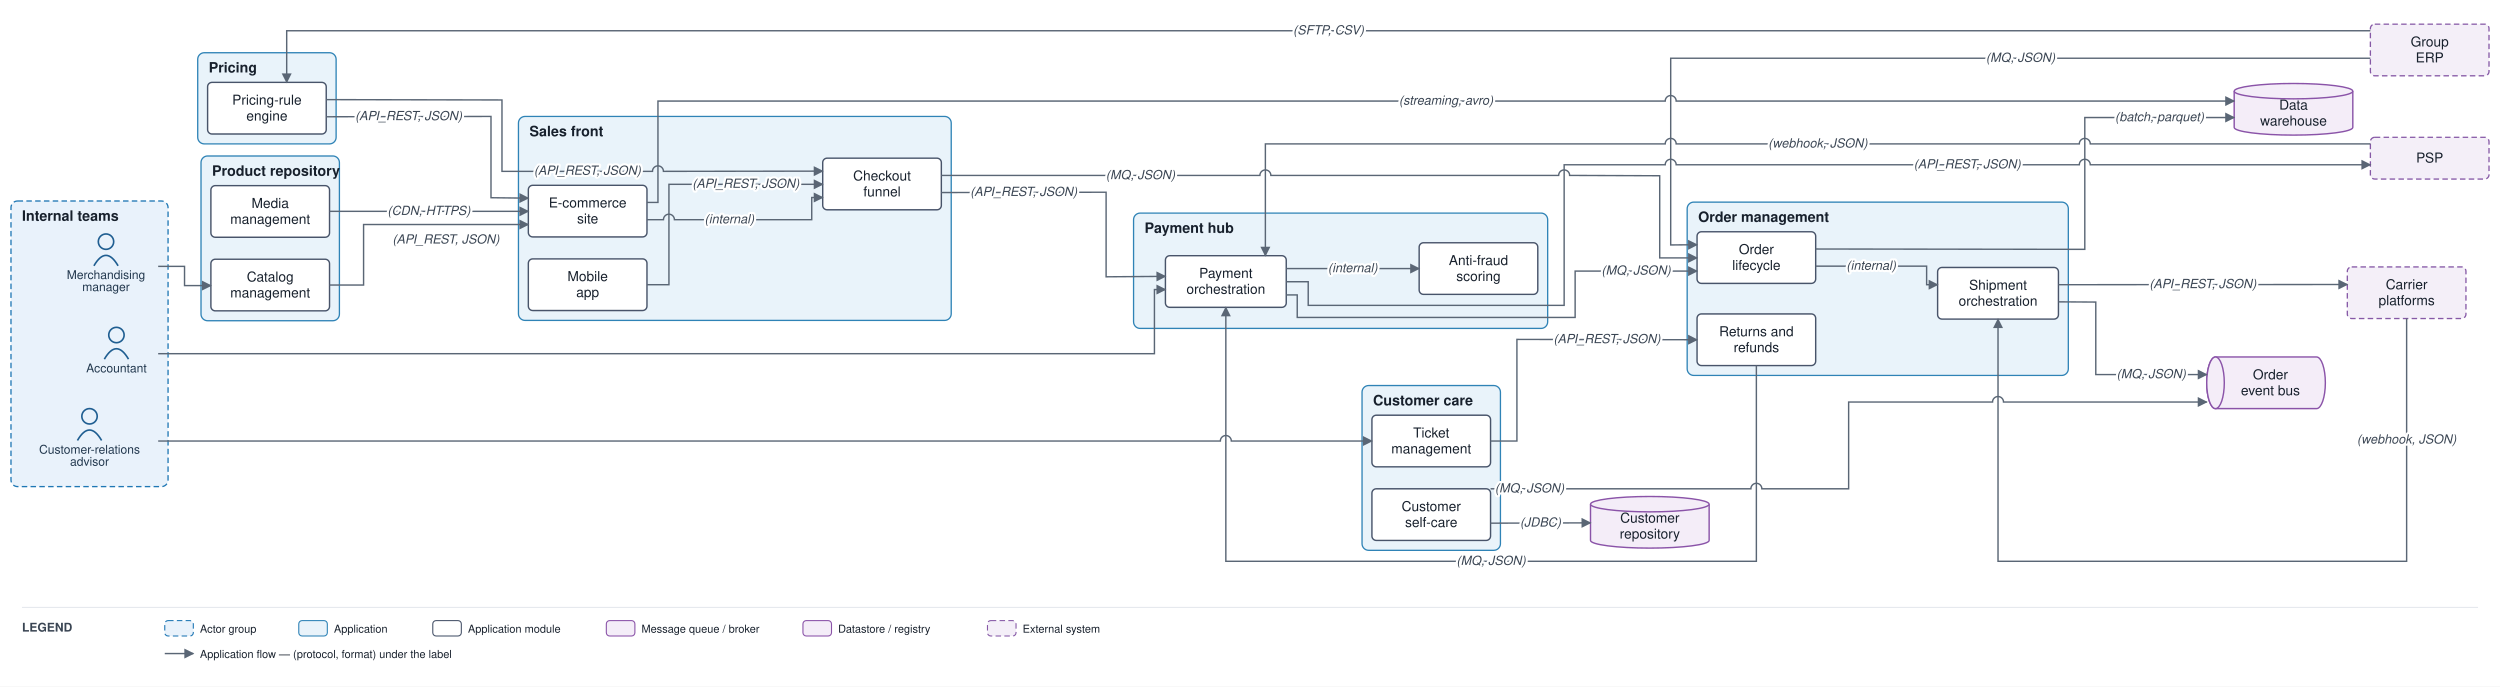
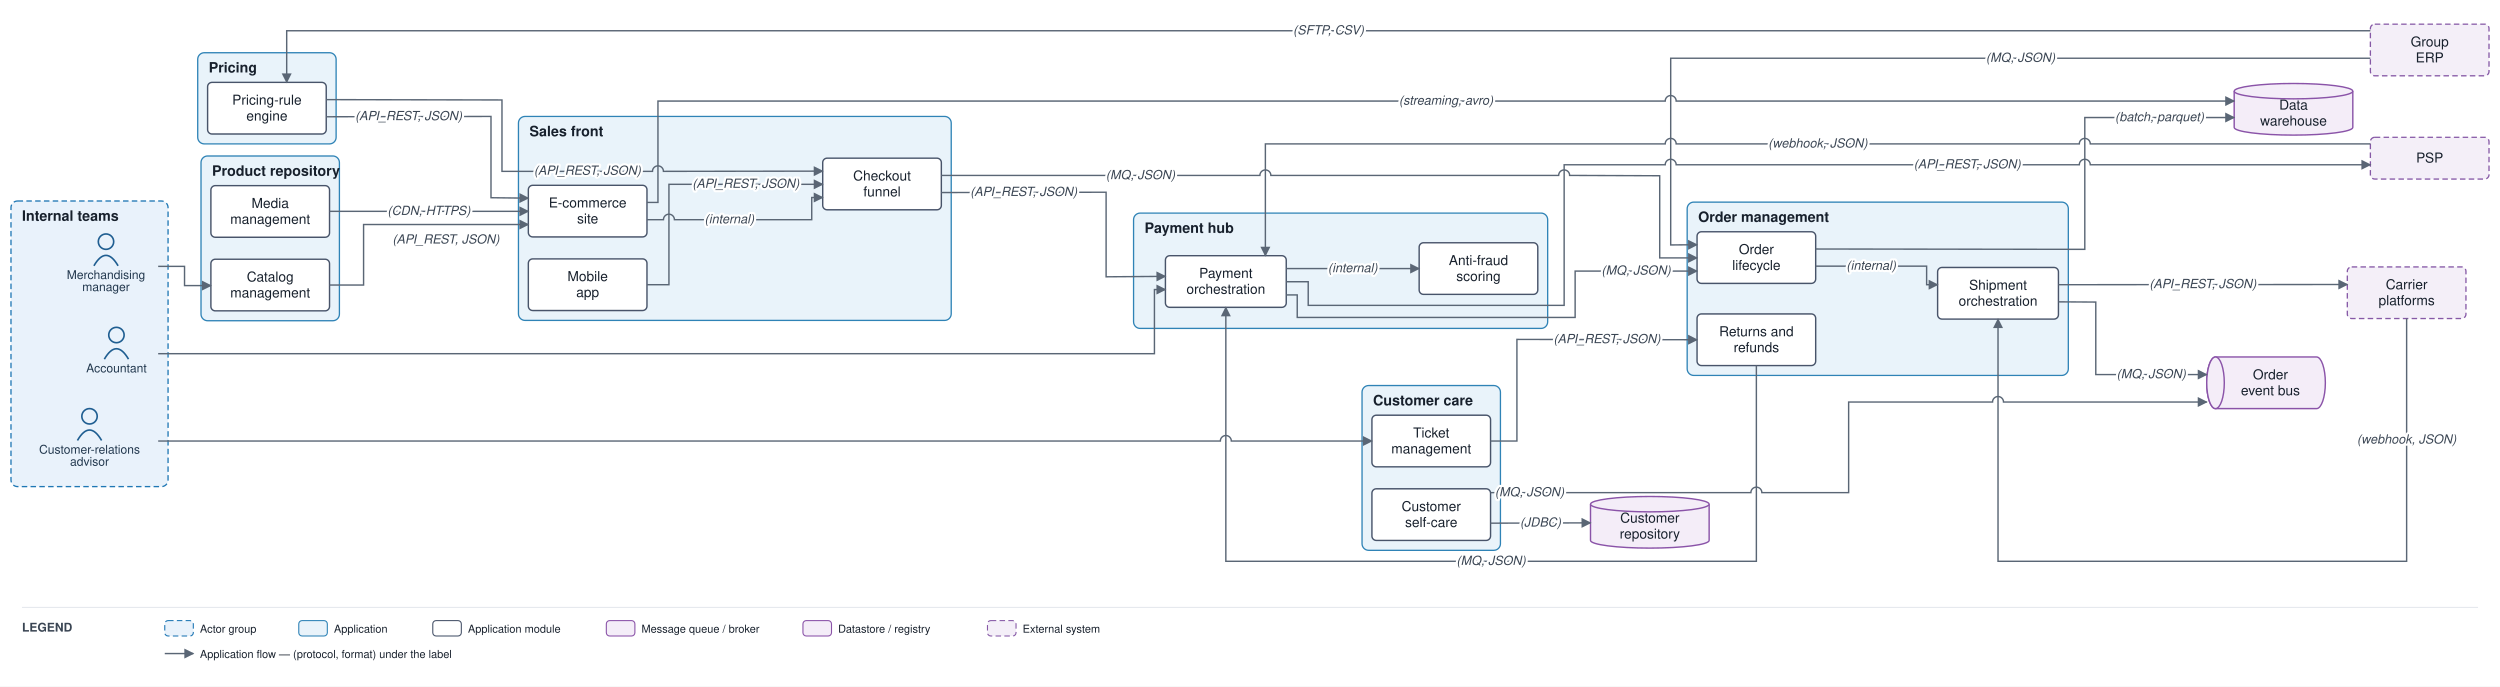
<svg xmlns="http://www.w3.org/2000/svg" viewBox="0 0 2276 625" font-family="Helvetica,Arial,sans-serif">
  <defs>
    <marker id="arr" viewBox="0 0 10 10" refX="9" refY="5" markerWidth="7" markerHeight="7" orient="auto-start-reverse">
      <path d="M0,0 L10,5 L0,10 z" fill="#5a6675" />
    </marker>
  </defs>
  <rect width="2276" height="625" fill="#ffffff" />
  <rect x="10" y="183" width="143" height="260" rx="6" fill="#e9f2fb" stroke="#1f77b4" stroke-width="1.2" stroke-dasharray="5 3" />
  <text x="20" y="201" font-size="13" font-weight="bold" fill="#17202c">Internal teams</text>
  <rect x="472" y="106" width="394" height="185.7" rx="6" fill="#e9f3fa" stroke="#2f83b6" stroke-width="1.2" />
  <text x="482" y="124" font-size="13" font-weight="bold" fill="#17202c">Sales front</text>
  <rect x="1536" y="184" width="347" height="157.8" rx="6" fill="#e9f3fa" stroke="#2f83b6" stroke-width="1.2" />
  <text x="1546" y="202" font-size="13" font-weight="bold" fill="#17202c">Order management</text>
  <rect x="183" y="142" width="126" height="150" rx="6" fill="#e9f3fa" stroke="#2f83b6" stroke-width="1.2" />
  <text x="193" y="160" font-size="13" font-weight="bold" fill="#17202c">Product repository</text>
  <rect x="180" y="48" width="126" height="83" rx="6" fill="#e9f3fa" stroke="#2f83b6" stroke-width="1.2" />
  <text x="190" y="66" font-size="13" font-weight="bold" fill="#17202c">Pricing</text>
  <rect x="1032" y="194" width="377" height="105" rx="6" fill="#e9f3fa" stroke="#2f83b6" stroke-width="1.2" />
  <text x="1042" y="212" font-size="13" font-weight="bold" fill="#17202c">Payment hub</text>
  <rect x="1240" y="351" width="126" height="150" rx="6" fill="#e9f3fa" stroke="#2f83b6" stroke-width="1.2" />
  <text x="1250" y="369" font-size="13" font-weight="bold" fill="#17202c">Customer care</text>
  <circle cx="96.5" cy="220" r="7" fill="none" stroke="#1f5e91" stroke-width="1.5" />
  <path d="M 85.5 242 q 11 -19 22 0" fill="none" stroke="#1f5e91" stroke-width="1.5" />
  <text x="96.5" y="254" font-size="11" text-anchor="middle" fill="#20364c">Merchandising</text>
  <text x="96.5" y="265" font-size="11" text-anchor="middle" fill="#20364c">manager</text>
  <circle cx="81.5" cy="379" r="7" fill="none" stroke="#1f5e91" stroke-width="1.5" />
  <path d="M 70.5 401 q 11 -19 22 0" fill="none" stroke="#1f5e91" stroke-width="1.5" />
  <text x="81.5" y="413" font-size="11" text-anchor="middle" fill="#20364c">Customer-relations</text>
  <text x="81.5" y="424" font-size="11" text-anchor="middle" fill="#20364c">advisor</text>
  <circle cx="106" cy="305" r="7" fill="none" stroke="#1f5e91" stroke-width="1.5" />
  <path d="M 95 327 q 11 -19 22 0" fill="none" stroke="#1f5e91" stroke-width="1.5" />
  <text x="106" y="339" font-size="11" text-anchor="middle" fill="#20364c">Accountant</text>
  <rect x="481" y="168.7" width="108" height="47" rx="4" fill="#ffffff" stroke="#48546a" stroke-width="1.3" />
  <text x="535" y="188.9" font-size="12.5" text-anchor="middle" fill="#17202c">E-commerce</text>
  <text x="535" y="203.4" font-size="12.5" text-anchor="middle" fill="#17202c">site</text>
  <rect x="481" y="235.7" width="108" height="47" rx="4" fill="#ffffff" stroke="#48546a" stroke-width="1.3" />
  <text x="535" y="255.9" font-size="12.5" text-anchor="middle" fill="#17202c">Mobile</text>
  <text x="535" y="270.4" font-size="12.5" text-anchor="middle" fill="#17202c">app</text>
  <rect x="749" y="144" width="108" height="47" rx="4" fill="#ffffff" stroke="#48546a" stroke-width="1.3" />
  <text x="803" y="164.3" font-size="12.5" text-anchor="middle" fill="#17202c">Checkout</text>
  <text x="803" y="178.8" font-size="12.5" text-anchor="middle" fill="#17202c">funnel</text>
  <rect x="1545" y="211" width="108" height="47" rx="4" fill="#ffffff" stroke="#48546a" stroke-width="1.3" />
  <text x="1599" y="231.3" font-size="12.5" text-anchor="middle" fill="#17202c">Order</text>
  <text x="1599" y="245.8" font-size="12.5" text-anchor="middle" fill="#17202c">lifecycle</text>
  <rect x="1764" y="243.5" width="110" height="47" rx="4" fill="#ffffff" stroke="#48546a" stroke-width="1.3" />
  <text x="1819" y="263.8" font-size="12.5" text-anchor="middle" fill="#17202c">Shipment</text>
  <text x="1819" y="278.3" font-size="12.5" text-anchor="middle" fill="#17202c">orchestration</text>
  <rect x="1545" y="285.8" width="108" height="47" rx="4" fill="#ffffff" stroke="#48546a" stroke-width="1.3" />
  <text x="1599" y="306.1" font-size="12.5" text-anchor="middle" fill="#17202c">Returns and</text>
  <text x="1599" y="320.6" font-size="12.5" text-anchor="middle" fill="#17202c">refunds</text>
  <rect x="192" y="236" width="108" height="47" rx="4" fill="#ffffff" stroke="#48546a" stroke-width="1.3" />
  <text x="246" y="256.3" font-size="12.5" text-anchor="middle" fill="#17202c">Catalog</text>
  <text x="246" y="270.8" font-size="12.5" text-anchor="middle" fill="#17202c">management</text>
  <rect x="192" y="169" width="108" height="47" rx="4" fill="#ffffff" stroke="#48546a" stroke-width="1.3" />
  <text x="246" y="189.3" font-size="12.5" text-anchor="middle" fill="#17202c">Media</text>
  <text x="246" y="203.8" font-size="12.5" text-anchor="middle" fill="#17202c">management</text>
  <rect x="189" y="75" width="108" height="47" rx="4" fill="#ffffff" stroke="#48546a" stroke-width="1.3" />
  <text x="243" y="95.3" font-size="12.5" text-anchor="middle" fill="#17202c">Pricing-rule</text>
  <text x="243" y="109.8" font-size="12.5" text-anchor="middle" fill="#17202c">engine</text>
  <rect x="1061" y="232.8" width="110" height="47" rx="4" fill="#ffffff" stroke="#48546a" stroke-width="1.3" />
  <text x="1116" y="253" font-size="12.5" text-anchor="middle" fill="#17202c">Payment</text>
  <text x="1116" y="267.5" font-size="12.5" text-anchor="middle" fill="#17202c">orchestration</text>
  <rect x="1292" y="221" width="108" height="47" rx="4" fill="#ffffff" stroke="#48546a" stroke-width="1.3" />
  <text x="1346" y="241.3" font-size="12.5" text-anchor="middle" fill="#17202c">Anti-fraud</text>
  <text x="1346" y="255.8" font-size="12.5" text-anchor="middle" fill="#17202c">scoring</text>
  <rect x="1249" y="378" width="108" height="47" rx="4" fill="#ffffff" stroke="#48546a" stroke-width="1.3" />
  <text x="1303" y="398.3" font-size="12.5" text-anchor="middle" fill="#17202c">Ticket</text>
  <text x="1303" y="412.8" font-size="12.5" text-anchor="middle" fill="#17202c">management</text>
  <rect x="1249" y="445" width="108" height="47" rx="4" fill="#ffffff" stroke="#48546a" stroke-width="1.3" />
  <text x="1303" y="465.3" font-size="12.5" text-anchor="middle" fill="#17202c">Customer</text>
  <text x="1303" y="479.8" font-size="12.5" text-anchor="middle" fill="#17202c">self-care</text>
  <path d="M 2017 325 h 92 a 8 23.5 0 0 1 0 47 h -92 a 8 23.5 0 0 1 0 -47" fill="#f4edf8" stroke="#8a53a8" stroke-width="1.3" />
  <ellipse cx="2017" cy="348.5" rx="8" ry="23.5" fill="#f4edf8" stroke="#8a53a8" stroke-width="1.3" />
  <text x="2067" y="345.3" font-size="12.5" text-anchor="middle" fill="#17202c">Order</text>
  <text x="2067" y="359.8" font-size="12.5" text-anchor="middle" fill="#17202c">event bus</text>
  <path d="M 2034 83 v 33 a 54 7 0 0 0 108 0 v -33" fill="#f4edf8" stroke="#8a53a8" stroke-width="1.3" />
  <ellipse cx="2088" cy="83" rx="54" ry="7" fill="#f4edf8" stroke="#8a53a8" stroke-width="1.3" />
  <text x="2088" y="99.8" font-size="12.5" text-anchor="middle" fill="#17202c">Data</text>
  <text x="2088" y="114.3" font-size="12.5" text-anchor="middle" fill="#17202c">warehouse</text>
  <path d="M 1448 459 v 33 a 54 7 0 0 0 108 0 v -33" fill="#f4edf8" stroke="#8a53a8" stroke-width="1.3" />
  <ellipse cx="1502" cy="459" rx="54" ry="7" fill="#f4edf8" stroke="#8a53a8" stroke-width="1.3" />
  <text x="1502" y="475.8" font-size="12.5" text-anchor="middle" fill="#17202c">Customer</text>
  <text x="1502" y="490.3" font-size="12.5" text-anchor="middle" fill="#17202c">repository</text>
  <rect x="2158" y="125" width="108" height="38" rx="4" fill="#f4eff8" stroke="#8659a6" stroke-width="1.2" stroke-dasharray="5 3" />
  <text x="2212" y="148" font-size="12.5" text-anchor="middle" fill="#17202c">PSP</text>
  <rect x="2137" y="243" width="108" height="47" rx="4" fill="#f4eff8" stroke="#8659a6" stroke-width="1.2" stroke-dasharray="5 3" />
  <text x="2191" y="263.3" font-size="12.5" text-anchor="middle" fill="#17202c">Carrier</text>
  <text x="2191" y="277.8" font-size="12.5" text-anchor="middle" fill="#17202c">platforms</text>
  <rect x="2158" y="22" width="108" height="47" rx="4" fill="#f4eff8" stroke="#8659a6" stroke-width="1.2" stroke-dasharray="5 3" />
  <text x="2212" y="42.3" font-size="12.5" text-anchor="middle" fill="#17202c">Group</text>
  <text x="2212" y="56.8" font-size="12.5" text-anchor="middle" fill="#17202c">ERP</text>
  <path d="M 144 242.5 L 168 242.5 L 168 260 L 192 260" fill="none" stroke="#5a6675" stroke-width="1.3" marker-end="url(#arr)" />
  <path d="M 300 259.5 L 331 259.5 L 331 204.4 L 481 204.4" fill="none" stroke="#5a6675" stroke-width="1.3" marker-end="url(#arr)" />
  <path d="M 300 192.4 L 481 192.4" fill="none" stroke="#5a6675" stroke-width="1.3" marker-end="url(#arr)" />
  <path d="M 297 106.3 L 447 106 L 447 180 L 481 180.4" fill="none" stroke="#5a6675" stroke-width="1.3" marker-end="url(#arr)" />
  <path d="M 297 90.7 L 457 91 L 457 156 L 594 156 A 5 5 0 0 1 604 156 L 749 155.8" fill="none" stroke="#5a6675" stroke-width="1.3" marker-end="url(#arr)" />
  <path d="M 2158 28 L 261 28 L 261 75" fill="none" stroke="#5a6675" stroke-width="1.3" marker-end="url(#arr)" />
  <path d="M 589 200 L 604 200 A 5 5 0 0 1 614 200 L 739 200 L 739 179.8 L 749 179.8" fill="none" stroke="#5a6675" stroke-width="1.3" marker-end="url(#arr)" />
  <path d="M 589 259.2 L 609 259.2 L 609 167.8 L 749 167.8" fill="none" stroke="#5a6675" stroke-width="1.3" marker-end="url(#arr)" />
  <path d="M 857 159.7 L 1147 159.7 A 5 5 0 0 1 1157 159.7 L 1419 159.7 A 5 5 0 0 1 1429 159.7 L 1511 160 L 1511 234.8 L 1545 234.8" fill="none" stroke="#5a6675" stroke-width="1.3" marker-end="url(#arr)" />
  <path d="M 857 175.3 L 1007 175 L 1007 252 L 1061 251.6" fill="none" stroke="#5a6675" stroke-width="1.3" marker-end="url(#arr)" />
  <path d="M 1171 244.5 L 1292 244.5" fill="none" stroke="#5a6675" stroke-width="1.3" marker-end="url(#arr)" />
  <path d="M 1171 256.5 L 1191 256.5 L 1191 278 L 1424 278 L 1424 150 L 1516 150 A 5 5 0 0 1 1526 150 L 1893 150 A 5 5 0 0 1 1903 150 L 2158 150" fill="none" stroke="#5a6675" stroke-width="1.3" marker-end="url(#arr)" />
  <path d="M 2158 131 L 1903 131 A 5 5 0 0 0 1893 131 L 1526 131 A 5 5 0 0 0 1516 131 L 1152 131 L 1152 232.8" fill="none" stroke="#5a6675" stroke-width="1.3" marker-end="url(#arr)" />
  <path d="M 1171 268.5 L 1181 268.5 L 1181 289 L 1434 289 L 1434 246.8 L 1545 246.8" fill="none" stroke="#5a6675" stroke-width="1.3" marker-end="url(#arr)" />
  <path d="M 1653 242.3 L 1754 242.3 L 1754 259.2 L 1764 259.2" fill="none" stroke="#5a6675" stroke-width="1.3" marker-end="url(#arr)" />
  <path d="M 1874 259.2 L 2137 259" fill="none" stroke="#5a6675" stroke-width="1.3" marker-end="url(#arr)" />
  <path d="M 2191 290 L 2191 511 L 1819 511 L 1819 290.5" fill="none" stroke="#5a6675" stroke-width="1.3" marker-end="url(#arr)" />
  <path d="M 1874 274.8 L 1908 275 L 1908 341 L 2009 341" fill="none" stroke="#5a6675" stroke-width="1.3" marker-end="url(#arr)" />
-   <path d="M 1357 445 L 1594 445 A 5 5 0 0 1 1604 445 L 1683 445 L 1683 366 L 1814 366 A 5 5 0 0 1 1824 366 L 2009 366" fill="none" stroke="#5a6675" stroke-width="1.3" marker-end="url(#arr)" />
+   <path d="M 1357 448.5 L 1594 448.5 A 5 5 0 0 1 1604 448.5 L 1683 448.5 L 1683 366 L 1814 366 A 5 5 0 0 1 1824 366 L 2009 366" fill="none" stroke="#5a6675" stroke-width="1.3" marker-end="url(#arr)" />
  <path d="M 144 401.5 L 1111 401.5 A 5 5 0 0 1 1121 401.5 L 1249 401.5" fill="none" stroke="#5a6675" stroke-width="1.3" marker-end="url(#arr)" />
  <path d="M 1357 401.5 L 1381 401.5 L 1381 309 L 1545 309.3" fill="none" stroke="#5a6675" stroke-width="1.3" marker-end="url(#arr)" />
  <path d="M 1599 332.8 L 1599 511 L 1116 511 L 1116 279.8" fill="none" stroke="#5a6675" stroke-width="1.3" marker-end="url(#arr)" />
  <path d="M 1357 476.3 L 1448 476" fill="none" stroke="#5a6675" stroke-width="1.3" marker-end="url(#arr)" />
  <path d="M 1653 226.7 L 1898 227 L 1898 107 L 2034 107" fill="none" stroke="#5a6675" stroke-width="1.3" marker-end="url(#arr)" />
  <path d="M 589 184.3 L 599 184.3 L 599 92 L 1516 92 A 5 5 0 0 1 1526 92 L 2034 92" fill="none" stroke="#5a6675" stroke-width="1.3" marker-end="url(#arr)" />
  <path d="M 144 322 L 1051 322 L 1051 263.6 L 1061 263.6" fill="none" stroke="#5a6675" stroke-width="1.3" marker-end="url(#arr)" />
  <path d="M 2158 53 L 1521 53 L 1521 223 L 1545 222.8" fill="none" stroke="#5a6675" stroke-width="1.3" marker-end="url(#arr)" />
  <text x="406" y="221.7" font-size="11.5" text-anchor="middle" fill="#3a4553" font-style="italic" stroke="#ffffff" stroke-width="4" paint-order="stroke" stroke-linejoin="round">(API_REST, JSON)</text>
  <text x="390.5" y="195.7" font-size="11.5" text-anchor="middle" fill="#3a4553" font-style="italic" stroke="#ffffff" stroke-width="4" paint-order="stroke" stroke-linejoin="round">(CDN, HTTPS)</text>
  <text x="372" y="109.4" font-size="11.5" text-anchor="middle" fill="#3a4553" font-style="italic" stroke="#ffffff" stroke-width="4" paint-order="stroke" stroke-linejoin="round">(API_REST, JSON)</text>
  <text x="534.8" y="159.1" font-size="11.5" text-anchor="middle" fill="#3a4553" font-style="italic" stroke="#ffffff" stroke-width="4" paint-order="stroke" stroke-linejoin="round">(API_REST, JSON)</text>
  <text x="1209.5" y="31.3" font-size="11.5" text-anchor="middle" fill="#3a4553" font-style="italic" stroke="#ffffff" stroke-width="4" paint-order="stroke" stroke-linejoin="round">(SFTP, CSV)</text>
  <text x="664" y="203.3" font-size="11.5" text-anchor="middle" fill="#3a4553" font-style="italic" stroke="#ffffff" stroke-width="4" paint-order="stroke" stroke-linejoin="round">(internal)</text>
  <text x="679" y="171" font-size="11.5" text-anchor="middle" fill="#3a4553" font-style="italic" stroke="#ffffff" stroke-width="4" paint-order="stroke" stroke-linejoin="round">(API_REST, JSON)</text>
  <text x="1038.3" y="163.1" font-size="11.5" text-anchor="middle" fill="#3a4553" font-style="italic" stroke="#ffffff" stroke-width="4" paint-order="stroke" stroke-linejoin="round">(MQ, JSON)</text>
  <text x="932" y="178.4" font-size="11.5" text-anchor="middle" fill="#3a4553" font-style="italic" stroke="#ffffff" stroke-width="4" paint-order="stroke" stroke-linejoin="round">(API_REST, JSON)</text>
  <text x="1231.5" y="247.8" font-size="11.5" text-anchor="middle" fill="#3a4553" font-style="italic" stroke="#ffffff" stroke-width="4" paint-order="stroke" stroke-linejoin="round">(internal)</text>
  <text x="1791" y="153.3" font-size="11.5" text-anchor="middle" fill="#3a4553" font-style="italic" stroke="#ffffff" stroke-width="4" paint-order="stroke" stroke-linejoin="round">(API_REST, JSON)</text>
  <text x="1655" y="134.3" font-size="11.5" text-anchor="middle" fill="#3a4553" font-style="italic" stroke="#ffffff" stroke-width="4" paint-order="stroke" stroke-linejoin="round">(webhook, JSON)</text>
  <text x="1489.5" y="250" font-size="11.5" text-anchor="middle" fill="#3a4553" font-style="italic" stroke="#ffffff" stroke-width="4" paint-order="stroke" stroke-linejoin="round">(MQ, JSON)</text>
  <text x="1703.5" y="245.6" font-size="11.5" text-anchor="middle" fill="#3a4553" font-style="italic" stroke="#ffffff" stroke-width="4" paint-order="stroke" stroke-linejoin="round">(internal)</text>
  <text x="2005.5" y="262.3" font-size="11.5" text-anchor="middle" fill="#3a4553" font-style="italic" stroke="#ffffff" stroke-width="4" paint-order="stroke" stroke-linejoin="round">(API_REST, JSON)</text>
  <text x="2191" y="403.8" font-size="11.5" text-anchor="middle" fill="#3a4553" font-style="italic" stroke="#ffffff" stroke-width="4" paint-order="stroke" stroke-linejoin="round">(webhook, JSON)</text>
  <text x="1958.5" y="344.3" font-size="11.5" text-anchor="middle" fill="#3a4553" font-style="italic" stroke="#ffffff" stroke-width="4" paint-order="stroke" stroke-linejoin="round">(MQ, JSON)</text>
-   <text x="1392.5" y="448.3" font-size="11.5" text-anchor="middle" fill="#3a4553" font-style="italic" stroke="#ffffff" stroke-width="4" paint-order="stroke" stroke-linejoin="round">(MQ, JSON)</text>
+   <text x="1392.5" y="451.8" font-size="11.5" text-anchor="middle" fill="#3a4553" font-style="italic" stroke="#ffffff" stroke-width="4" paint-order="stroke" stroke-linejoin="round">(MQ, JSON)</text>
  <text x="1463" y="312.4" font-size="11.5" text-anchor="middle" fill="#3a4553" font-style="italic" stroke="#ffffff" stroke-width="4" paint-order="stroke" stroke-linejoin="round">(API_REST, JSON)</text>
  <text x="1357.5" y="514.3" font-size="11.5" text-anchor="middle" fill="#3a4553" font-style="italic" stroke="#ffffff" stroke-width="4" paint-order="stroke" stroke-linejoin="round">(MQ, JSON)</text>
  <text x="1402.5" y="479.4" font-size="11.5" text-anchor="middle" fill="#3a4553" font-style="italic" stroke="#ffffff" stroke-width="4" paint-order="stroke" stroke-linejoin="round">(JDBC)</text>
  <text x="1966" y="110.3" font-size="11.5" text-anchor="middle" fill="#3a4553" font-style="italic" stroke="#ffffff" stroke-width="4" paint-order="stroke" stroke-linejoin="round">(batch, parquet)</text>
  <text x="1316.5" y="95.3" font-size="11.5" text-anchor="middle" fill="#3a4553" font-style="italic" stroke="#ffffff" stroke-width="4" paint-order="stroke" stroke-linejoin="round">(streaming, avro)</text>
  <text x="1839.5" y="56.3" font-size="11.5" text-anchor="middle" fill="#3a4553" font-style="italic" stroke="#ffffff" stroke-width="4" paint-order="stroke" stroke-linejoin="round">(MQ, JSON)</text>
  <line x1="20" y1="553" x2="2256" y2="553" stroke="#e6e9ee" stroke-width="1" />
  <text x="20" y="575" font-size="11" font-weight="bold" fill="#3a4553">LEGEND</text>
  <rect x="150" y="565" width="26" height="14" rx="3" fill="#e9f2fb" stroke="#1f77b4" stroke-dasharray="5 3" />
  <text x="182" y="576" font-size="10" fill="#17202c">Actor group</text>
  <rect x="272" y="565" width="26" height="14" rx="3" fill="#e9f3fa" stroke="#2f83b6" />
  <text x="304" y="576" font-size="10" fill="#17202c">Application</text>
  <rect x="394" y="565" width="26" height="14" rx="3" fill="#ffffff" stroke="#48546a" />
  <text x="426" y="576" font-size="10" fill="#17202c">Application module</text>
  <rect x="552" y="565" width="26" height="14" rx="3" fill="#f4edf8" stroke="#8a53a8" />
  <text x="584" y="576" font-size="10" fill="#17202c">Message queue / broker</text>
  <rect x="731" y="565" width="26" height="14" rx="3" fill="#f4edf8" stroke="#8a53a8" />
  <text x="763" y="576" font-size="10" fill="#17202c">Datastore / registry</text>
  <rect x="899" y="565" width="26" height="14" rx="3" fill="#f4eff8" stroke="#8659a6" stroke-dasharray="5 3" />
  <text x="931" y="576" font-size="10" fill="#17202c">External system</text>
  <line x1="150" y1="595" x2="176" y2="595" stroke="#5a6675" stroke-width="1.3" marker-end="url(#arr)" />
  <text x="182" y="599" font-size="10" fill="#17202c">Application flow — (protocol, format) under the label</text>
</svg>
